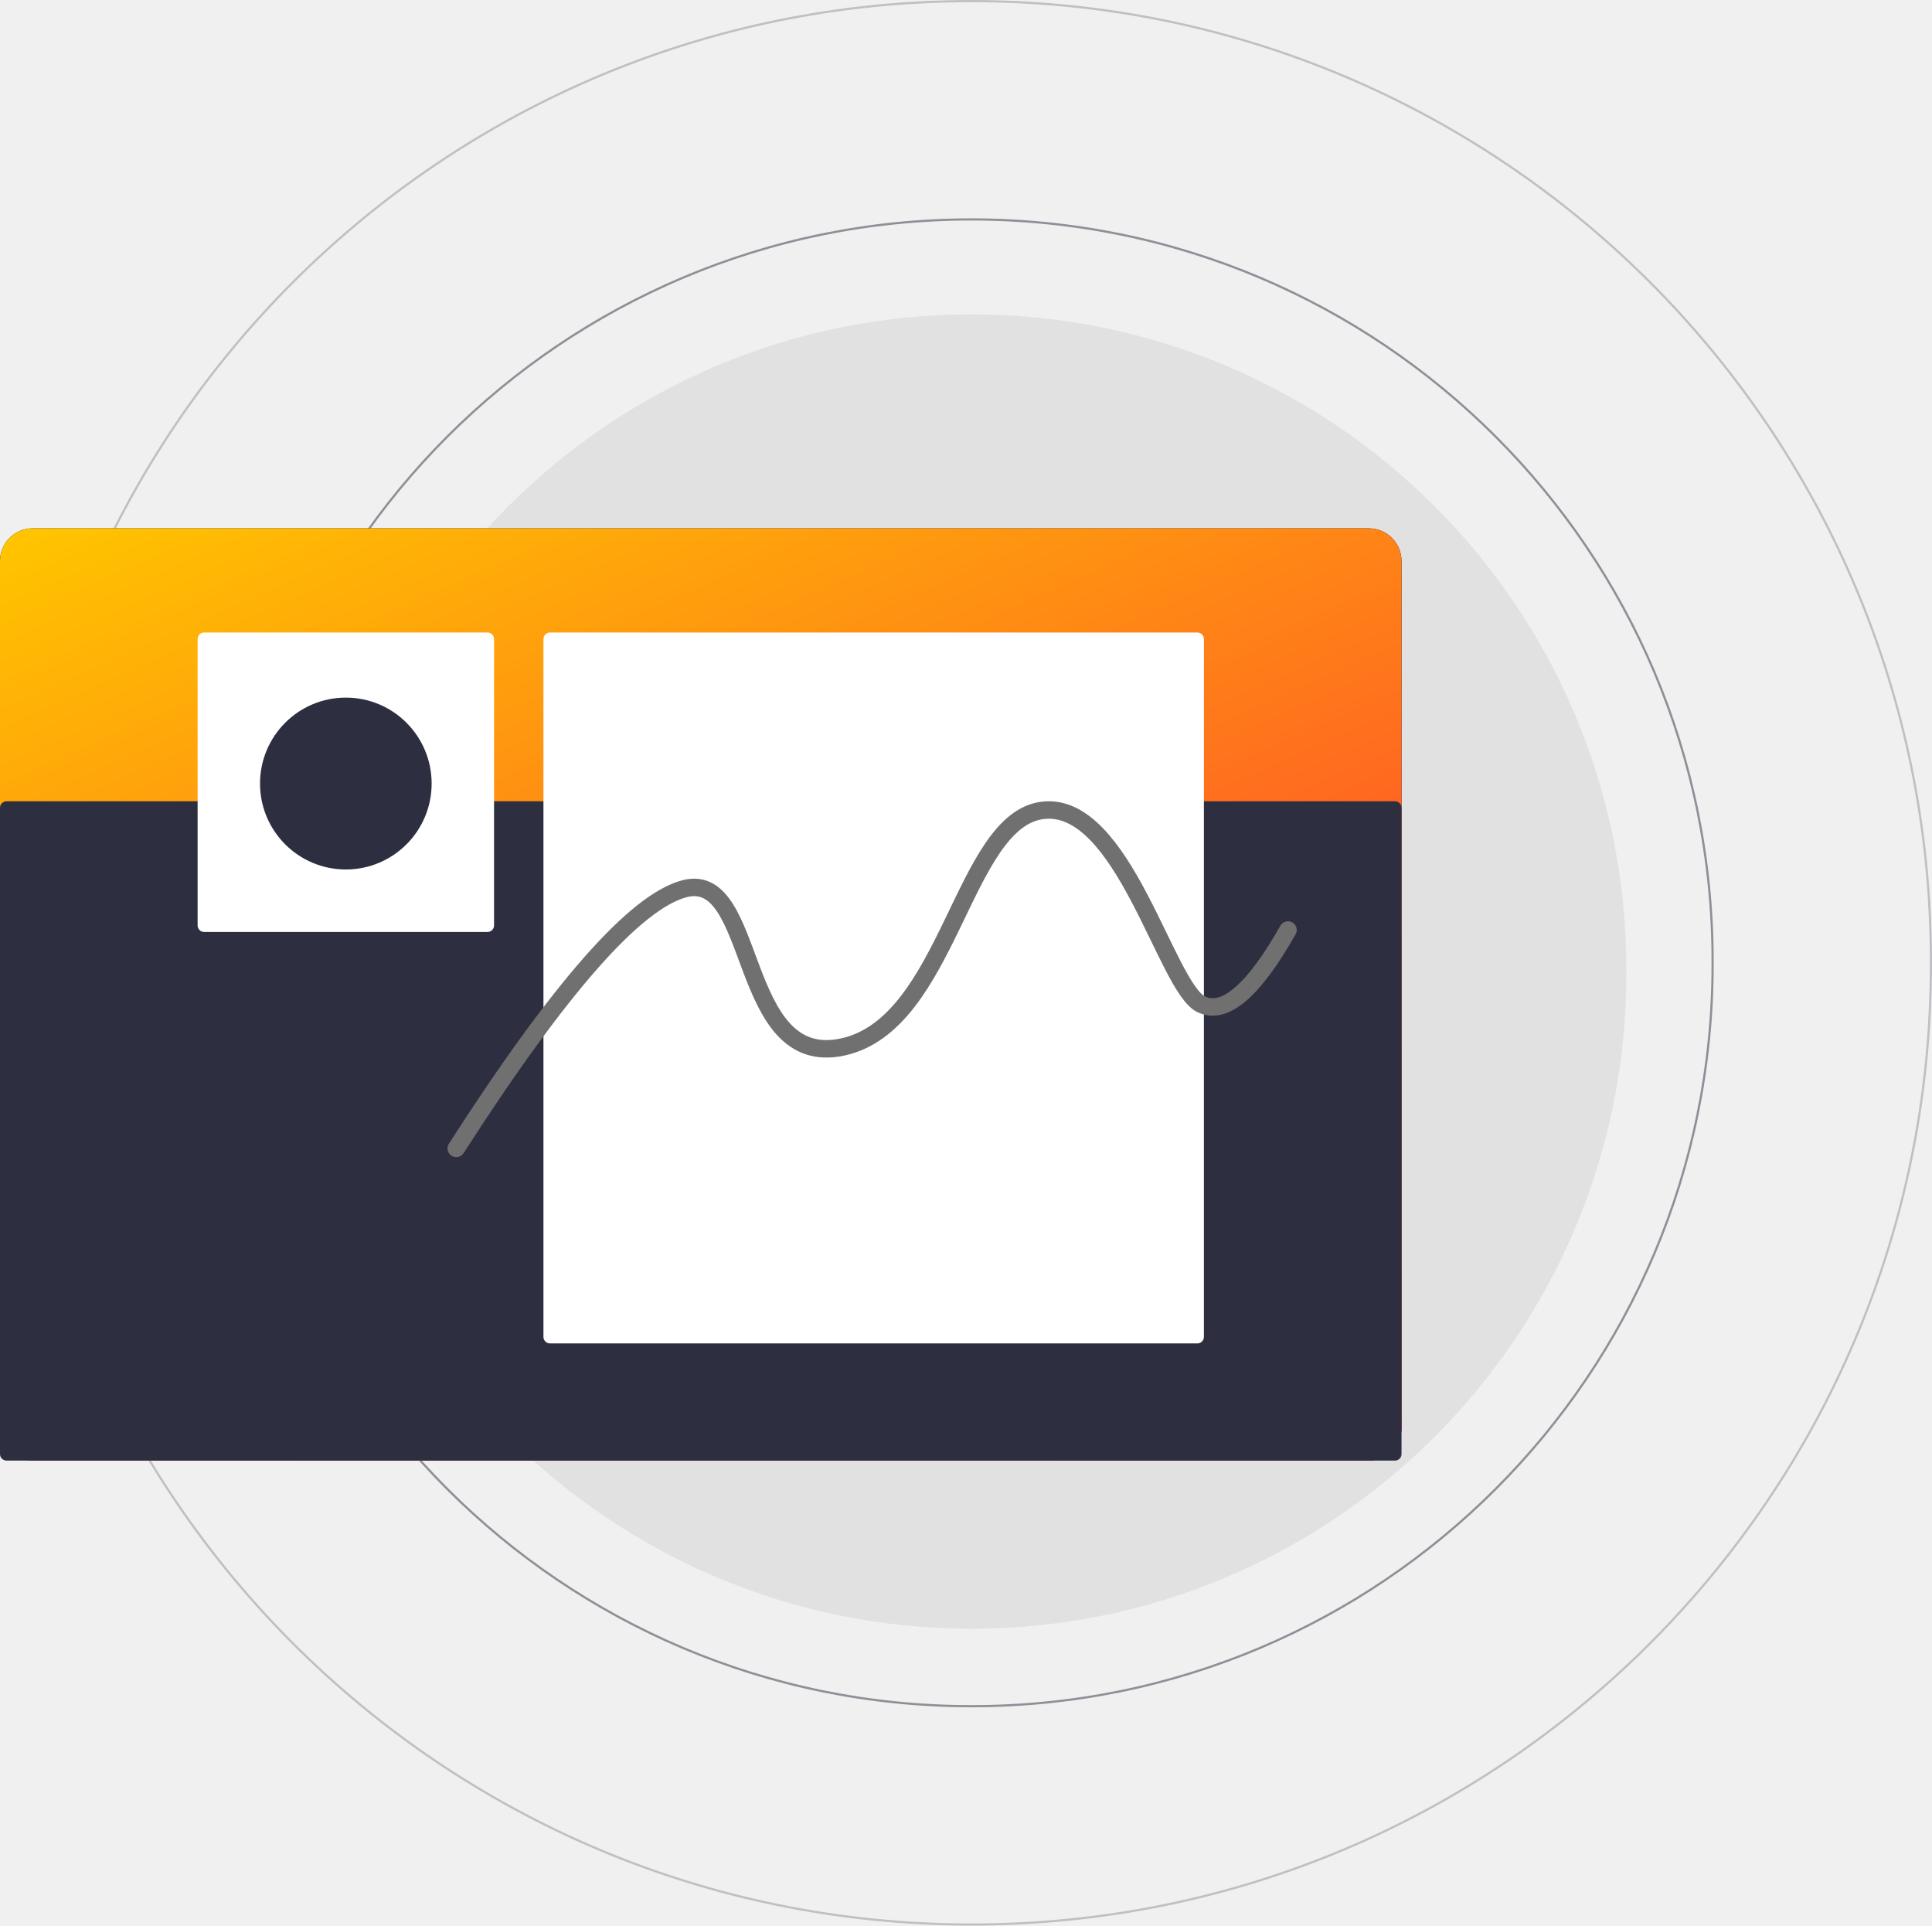
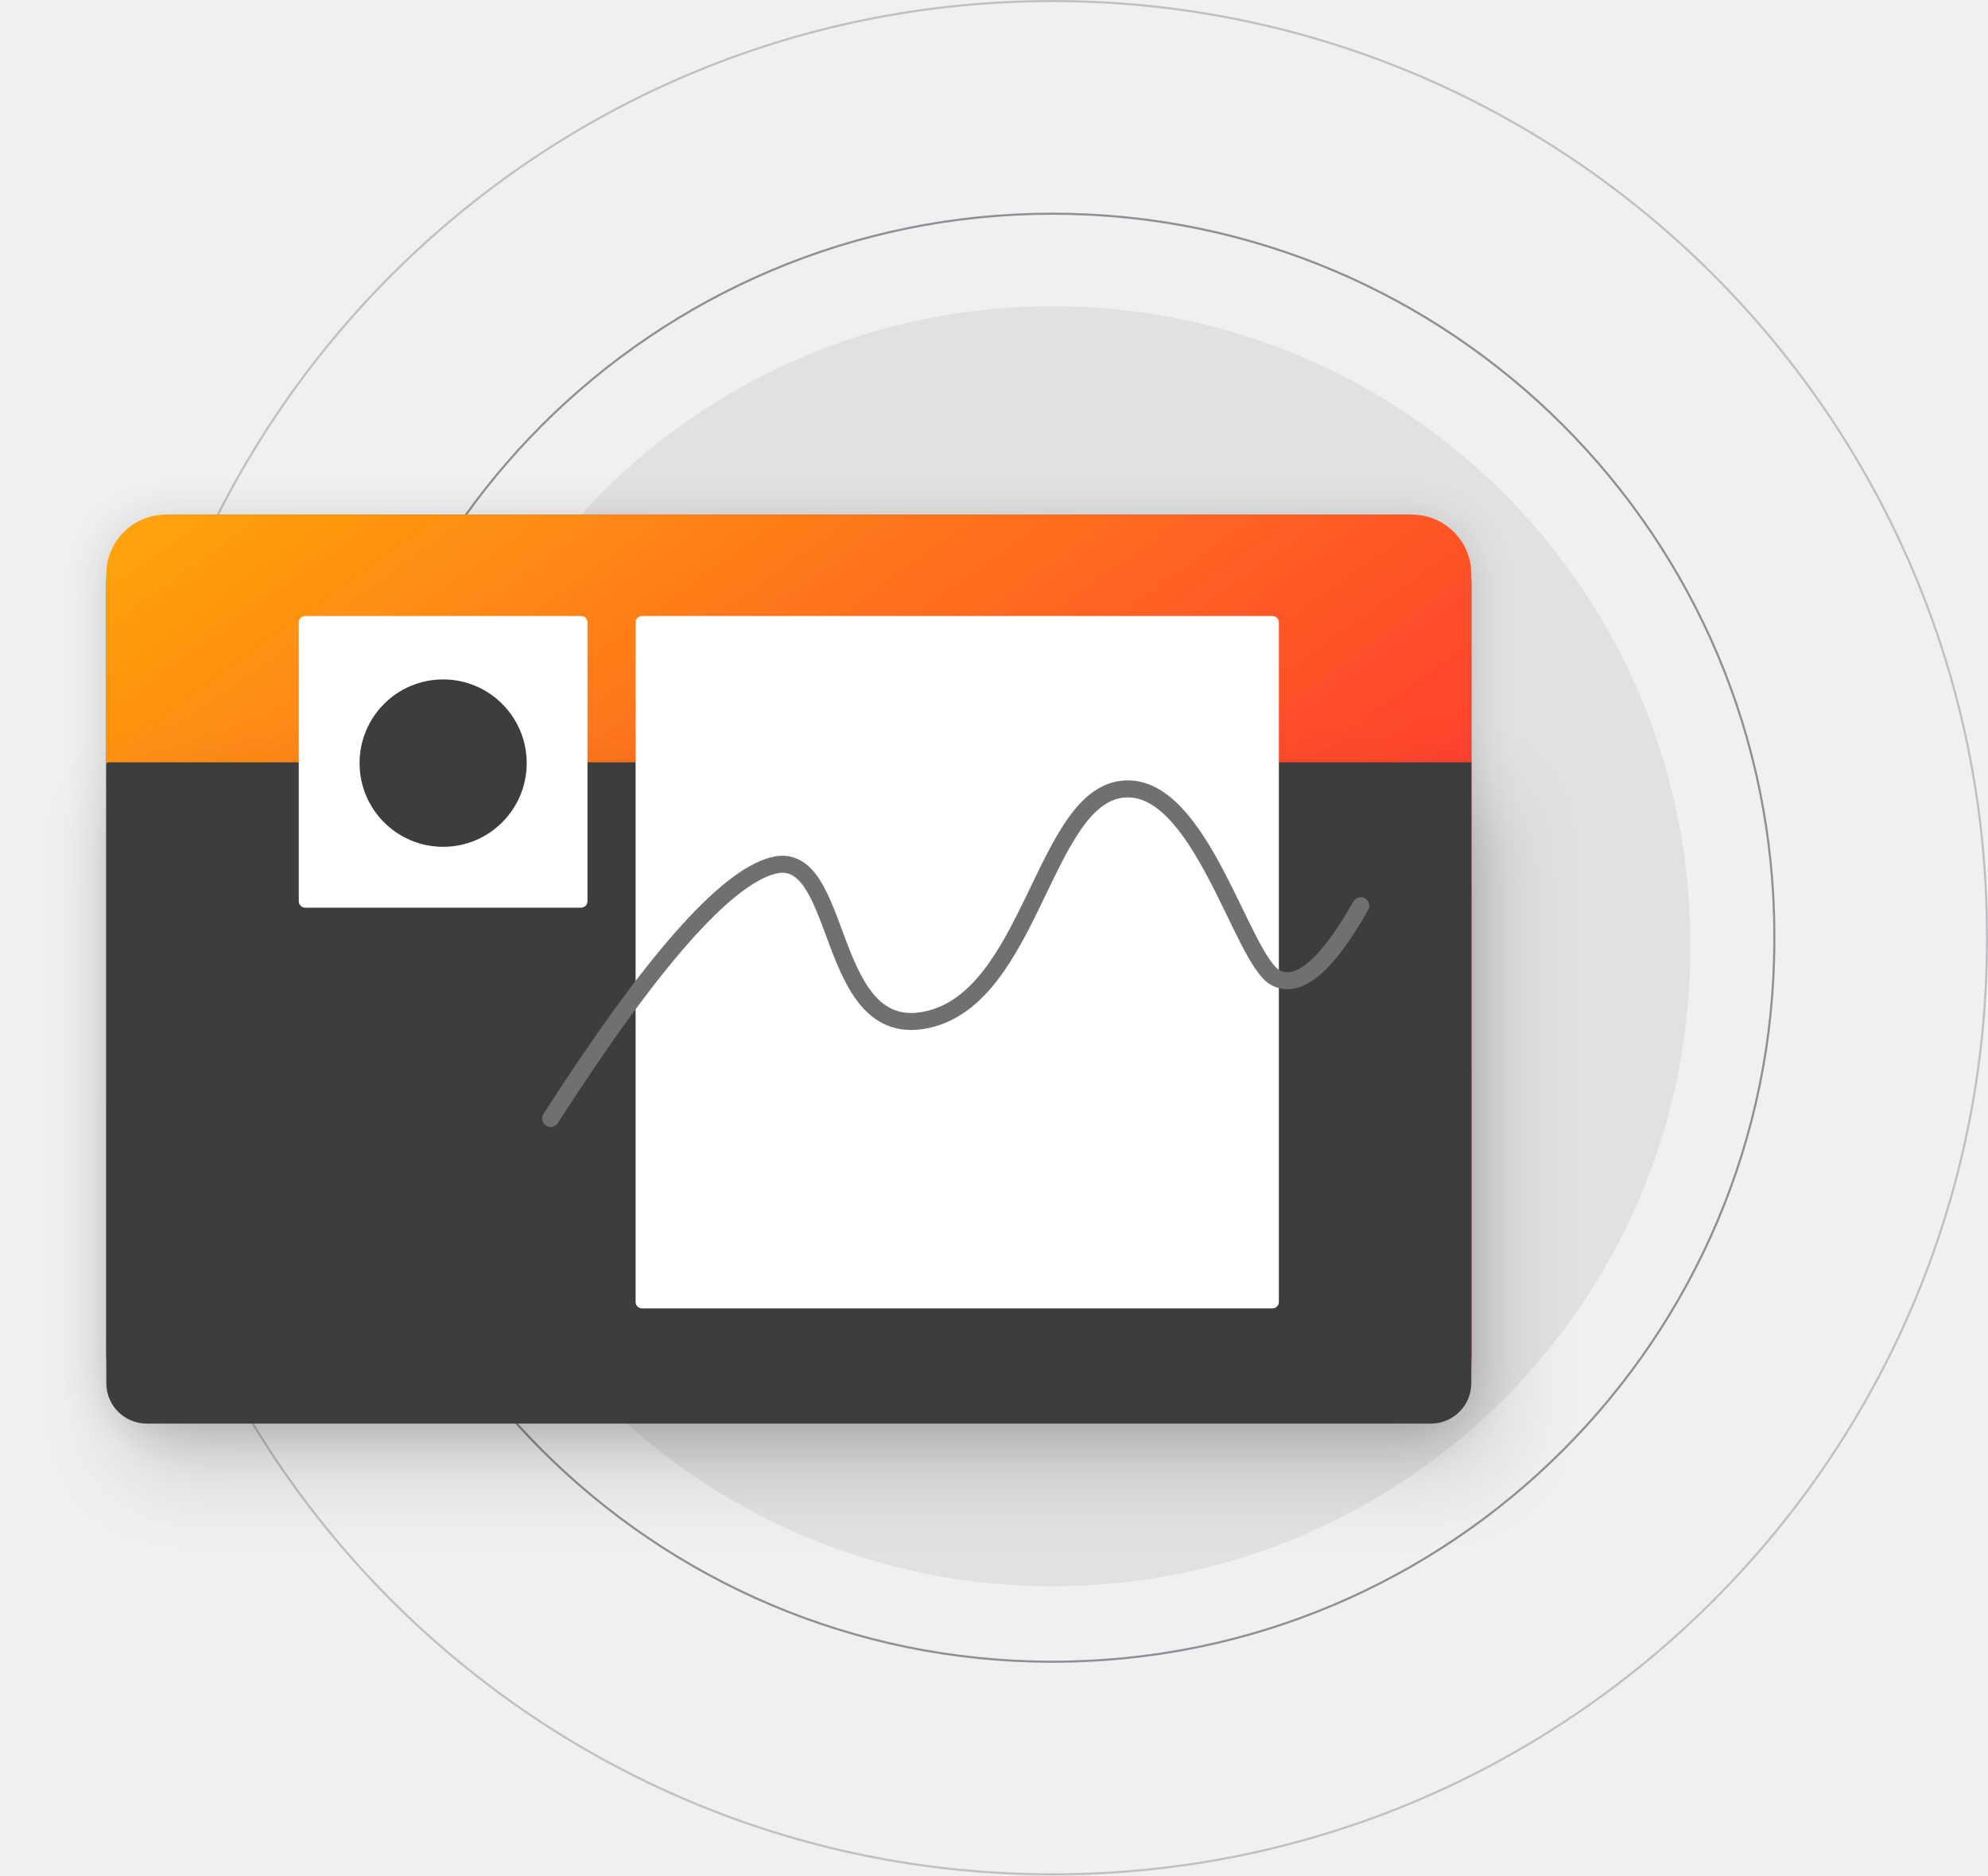
- <svg xmlns="http://www.w3.org/2000/svg" id="illustration-editor-desktop" width="885" height="882" viewBox="0 0 885 882">
+ <svg xmlns="http://www.w3.org/2000/svg" width="935" height="882" viewBox="0 0 935 882">
  <defs>
-     <linearGradient id="linear-gradient" y1="0.032" x2="0.901" y2="1.386" gradientUnits="objectBoundingBox">
+     <linearGradient id="linear-gradient" x1="-0.092" y1="-0.285" x2="1.204" y2="0.915" gradientUnits="objectBoundingBox">
      <stop offset="0" stop-color="#ffc300" />
      <stop offset="1" stop-color="#ff0045" />
    </linearGradient>
+     <filter id="Rectangle_5" x="20" y="215" width="702" height="487" filterUnits="userSpaceOnUse">
+       <feOffset dy="3" input="SourceAlpha" />
+       <feGaussianBlur stdDeviation="10" result="blur" />
+       <feFlood flood-opacity="0.161" />
+       <feComposite operator="in" in2="blur" />
+       <feComposite in="SourceGraphic" />
+     </filter>
+     <filter id="Rectangle_8" x="0" y="318.5" width="762" height="431" filterUnits="userSpaceOnUse">
+       <feOffset dx="10" dy="20" input="SourceAlpha" />
+       <feGaussianBlur stdDeviation="20" result="blur-2" />
+       <feFlood flood-opacity="0.161" />
+       <feComposite operator="in" in2="blur-2" />
+       <feComposite in="SourceGraphic" />
+     </filter>
+     <linearGradient id="linear-gradient-2" x1="0.5" x2="0.5" y2="1" gradientUnits="objectBoundingBox">
+       <stop offset="0" stop-opacity="0" />
+       <stop offset="1" stop-color="#545454" stop-opacity="0" />
+     </linearGradient>
  </defs>
-   <rect id="Rectangle_26" data-name="Rectangle 26" width="600" height="602" rx="300" transform="translate(145 144)" fill="#2d2e40" opacity="0.08" />
-   <rect id="Rectangle_27" data-name="Rectangle 27" width="679" height="681" rx="339.5" transform="translate(105.5 100.5)" fill="none" stroke="#2d2e40" stroke-width="1" opacity="0.5" />
-   <rect id="Rectangle_28" data-name="Rectangle 28" width="879" height="881" rx="439.5" transform="translate(5.5 0.5)" fill="none" stroke="#2d2e40" stroke-width="1" opacity="0.25" />
-   <g id="Group_66" data-name="Group 66" transform="translate(0 242)">
-     <g id="Group_65" data-name="Group 65">
-       <rect id="Rectangle_29" data-name="Rectangle 29" width="642" height="427" rx="15" />
-       <rect id="Rectangle_30" data-name="Rectangle 30" width="642" height="427" rx="15" fill="url(#linear-gradient)" />
+   <g id="illustration-editor-desktop" transform="translate(50)">
+     <rect id="Rectangle_1" data-name="Rectangle 1" width="600" height="602" rx="300" transform="translate(145 144)" fill="#2d2e40" opacity="0.08" />
+     <rect id="Rectangle_2" data-name="Rectangle 2" width="679" height="681" rx="339.5" transform="translate(105.5 100.5)" fill="none" stroke="#2d2e40" stroke-width="1" opacity="0.5" />
+     <rect id="Rectangle_3" data-name="Rectangle 3" width="879" height="881" rx="439.5" transform="translate(5.5 0.5)" fill="none" stroke="#2d2e40" stroke-width="1" opacity="0.25" />
+     <g id="Group_2" data-name="Group 2" transform="translate(0 242)">
+       <g id="Group_1" data-name="Group 1">
+         <rect id="Rectangle_4" data-name="Rectangle 4" width="642" height="427" rx="32" />
+         <g transform="matrix(1, 0, 0, 1, -50, -242)" filter="url(#Rectangle_5)">
+           <rect id="Rectangle_5-2" data-name="Rectangle 5" width="642" height="427" rx="28" transform="translate(50 242)" fill="url(#linear-gradient)" />
+         </g>
+       </g>
+       <g transform="matrix(1, 0, 0, 1, -50, -242)" filter="url(#Rectangle_8)">
+         <path id="Rectangle_8-2" data-name="Rectangle 8" d="M1,0H642a0,0,0,0,1,0,0V292a19,19,0,0,1-19,19H19A19,19,0,0,1,0,292V1A1,1,0,0,1,1,0Z" transform="translate(50 358.5)" fill="#3d3d3d" />
+       </g>
+       <rect id="Rectangle_6" data-name="Rectangle 6" width="135.785" height="137.165" rx="3" transform="translate(90.523 47.709)" fill="#fff" />
+       <ellipse id="Ellipse_1" data-name="Ellipse 1" cx="39.306" cy="39.36" rx="39.306" ry="39.36" transform="translate(119.11 77.528)" fill="#3d3d3d" />
+       <rect id="Rectangle_7" data-name="Rectangle 7" width="302.538" height="325.617" rx="3" transform="translate(248.939 47.709)" fill="#fff" />
    </g>
-     <path id="Path_28" data-name="Path 28" d="M3,125H639a3,3,0,0,1,3,3V424a3,3,0,0,1-3,3H3a3,3,0,0,1-3-3V128a3,3,0,0,1,3-3Z" fill="#2d2e40" />
-     <rect id="Rectangle_31" data-name="Rectangle 31" width="135.785" height="137.165" rx="3" transform="translate(90.523 47.709)" fill="#fff" />
-     <ellipse id="Ellipse_3" data-name="Ellipse 3" cx="39.306" cy="39.36" rx="39.306" ry="39.36" transform="translate(119.11 77.528)" fill="#2d2e40" />
-     <rect id="Rectangle_32" data-name="Rectangle 32" width="302.538" height="325.617" rx="3" transform="translate(248.939 47.709)" fill="#fff" />
+     <path id="Path_2" data-name="Path 2" d="M209,284q70.688-110.051,104.557-118.938c33.87-8.886,23.765,83.14,72.535,72.473s54.716-103.974,91.6-108.37,56.4,80.946,72.515,88.81q16.113,7.861,39.79-34.007" transform="translate(0 242)" stroke="#707070" stroke-linecap="round" stroke-width="8" fill-rule="evenodd" fill="url(#linear-gradient-2)" />
  </g>
-   <path id="Path_29" data-name="Path 29" d="M209,284q70.688-110.051,104.557-118.938c33.87-8.886,23.765,83.14,72.535,72.473s54.716-103.974,91.6-108.37,56.4,80.946,72.515,88.81q16.113,7.861,39.79-34.007" transform="translate(0 242)" fill="none" stroke="#707070" stroke-linecap="round" stroke-width="8" fill-rule="evenodd" />
</svg>
